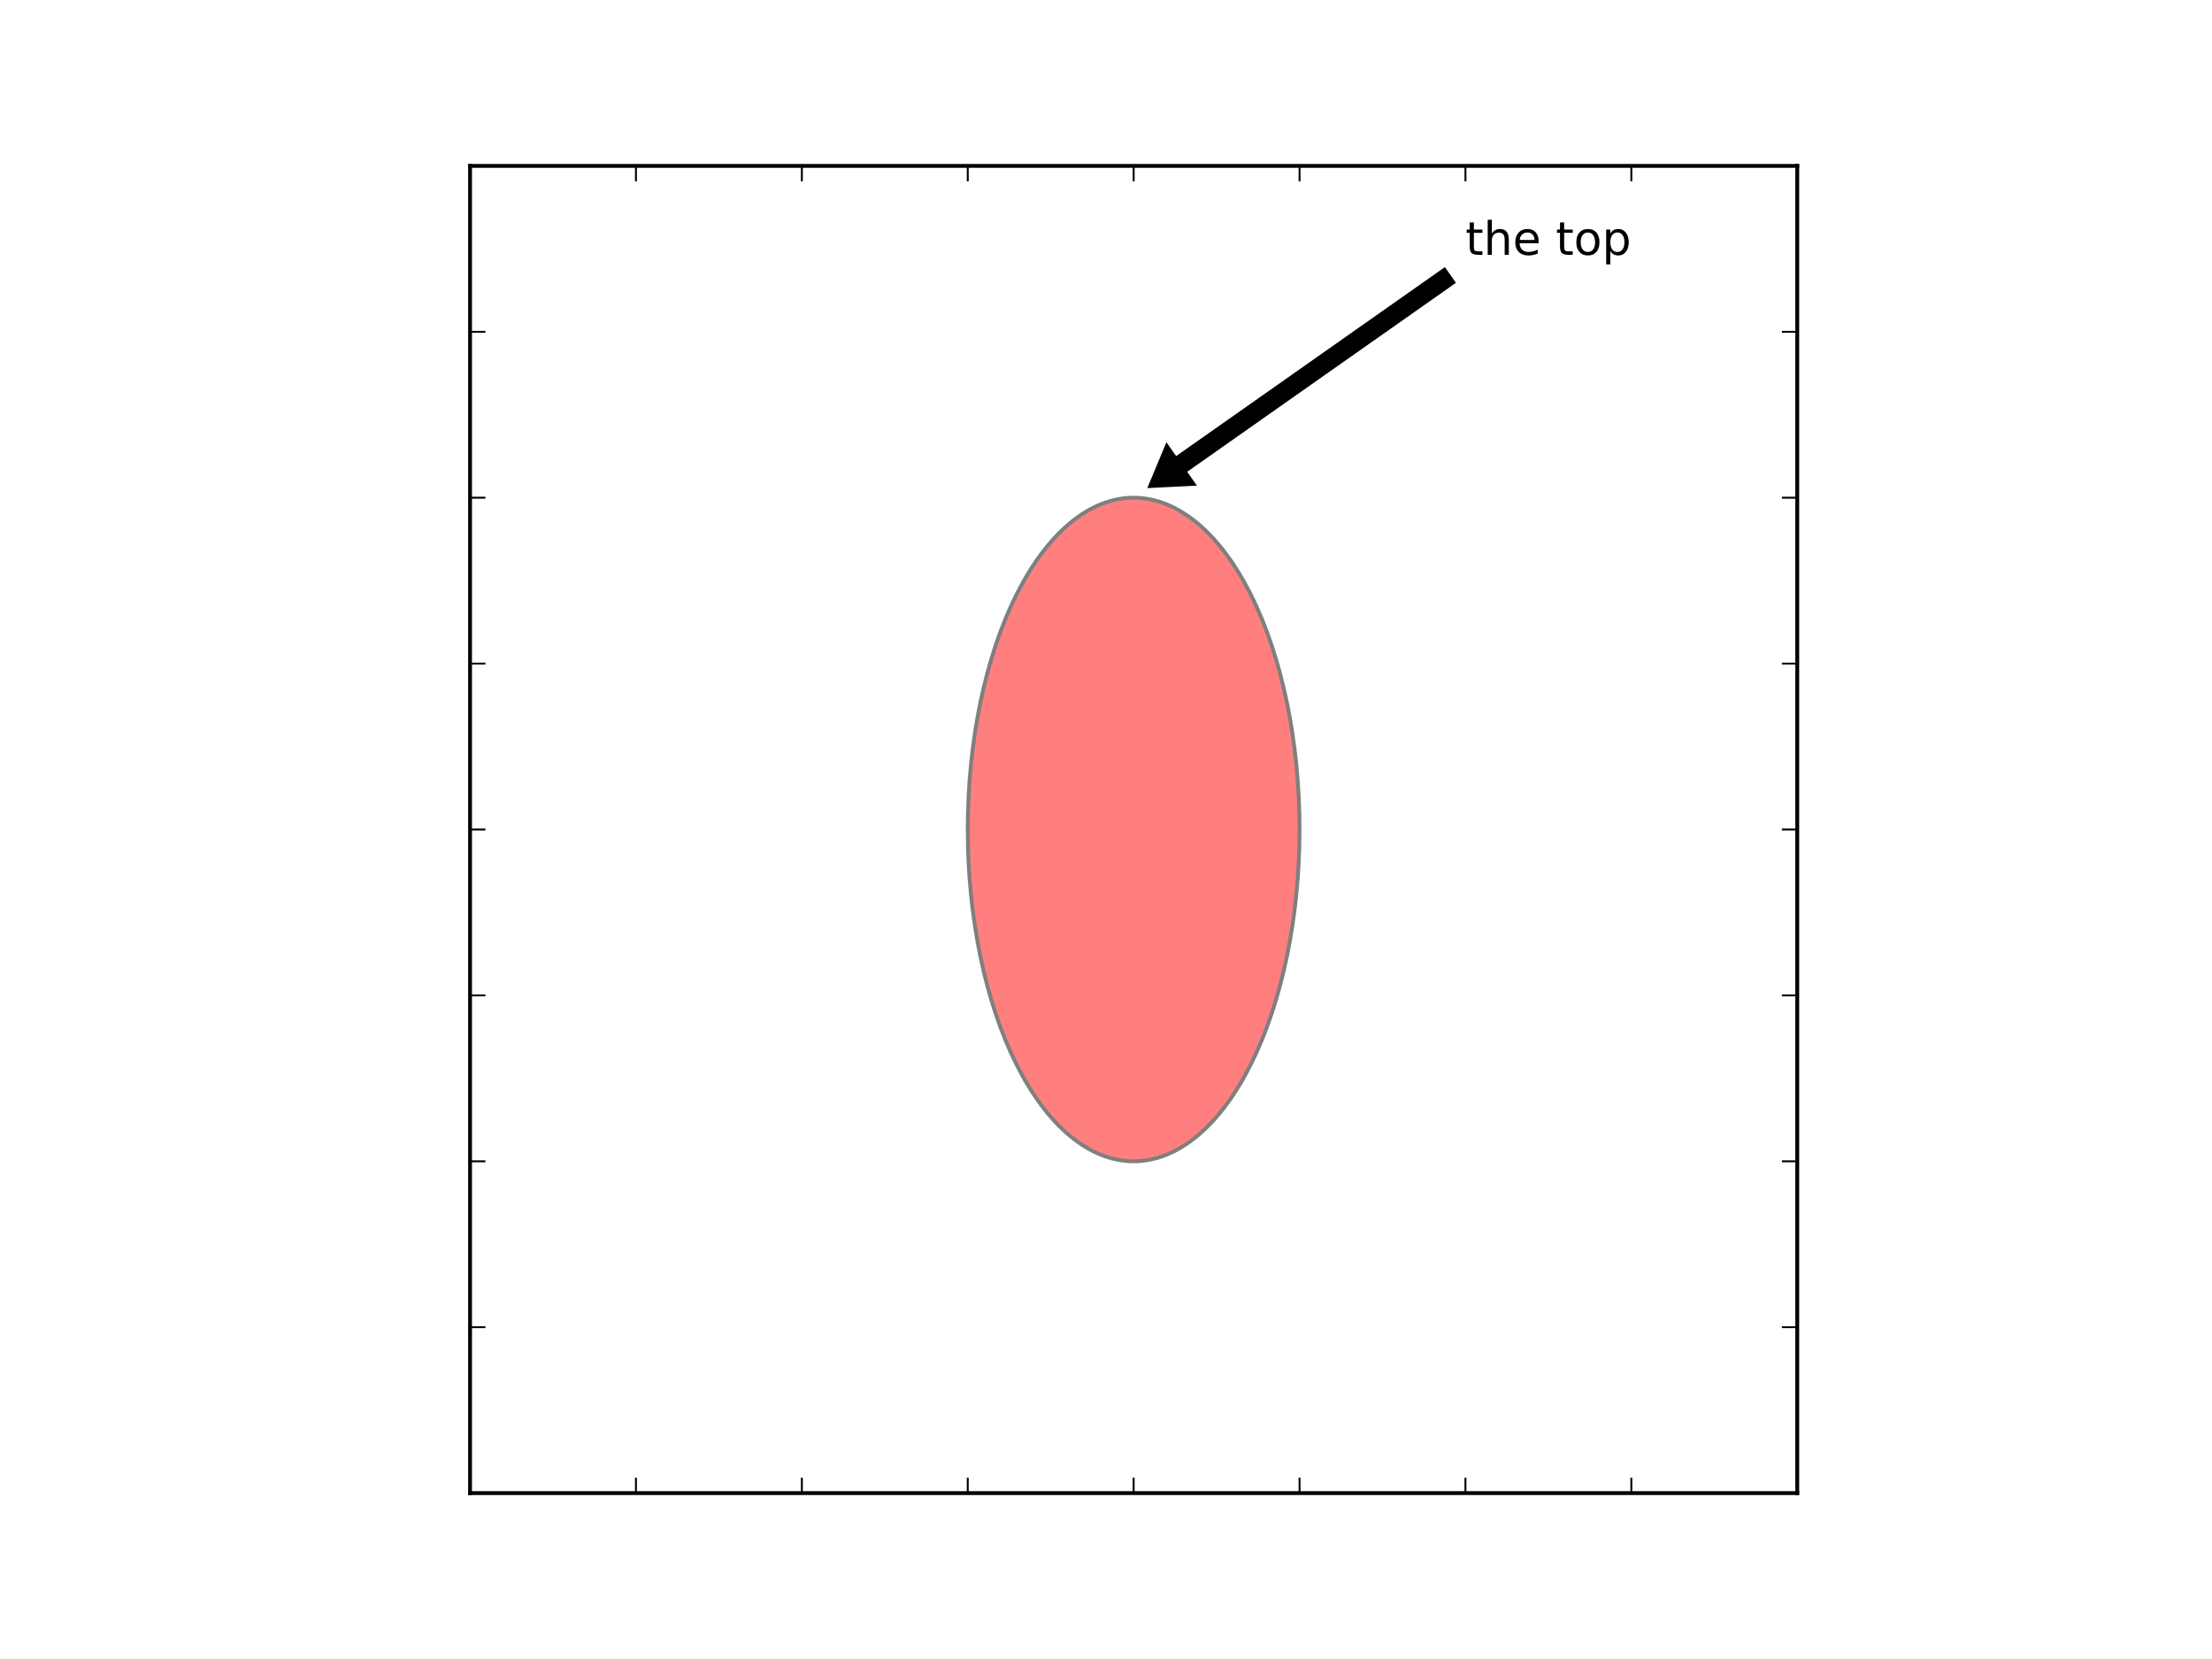
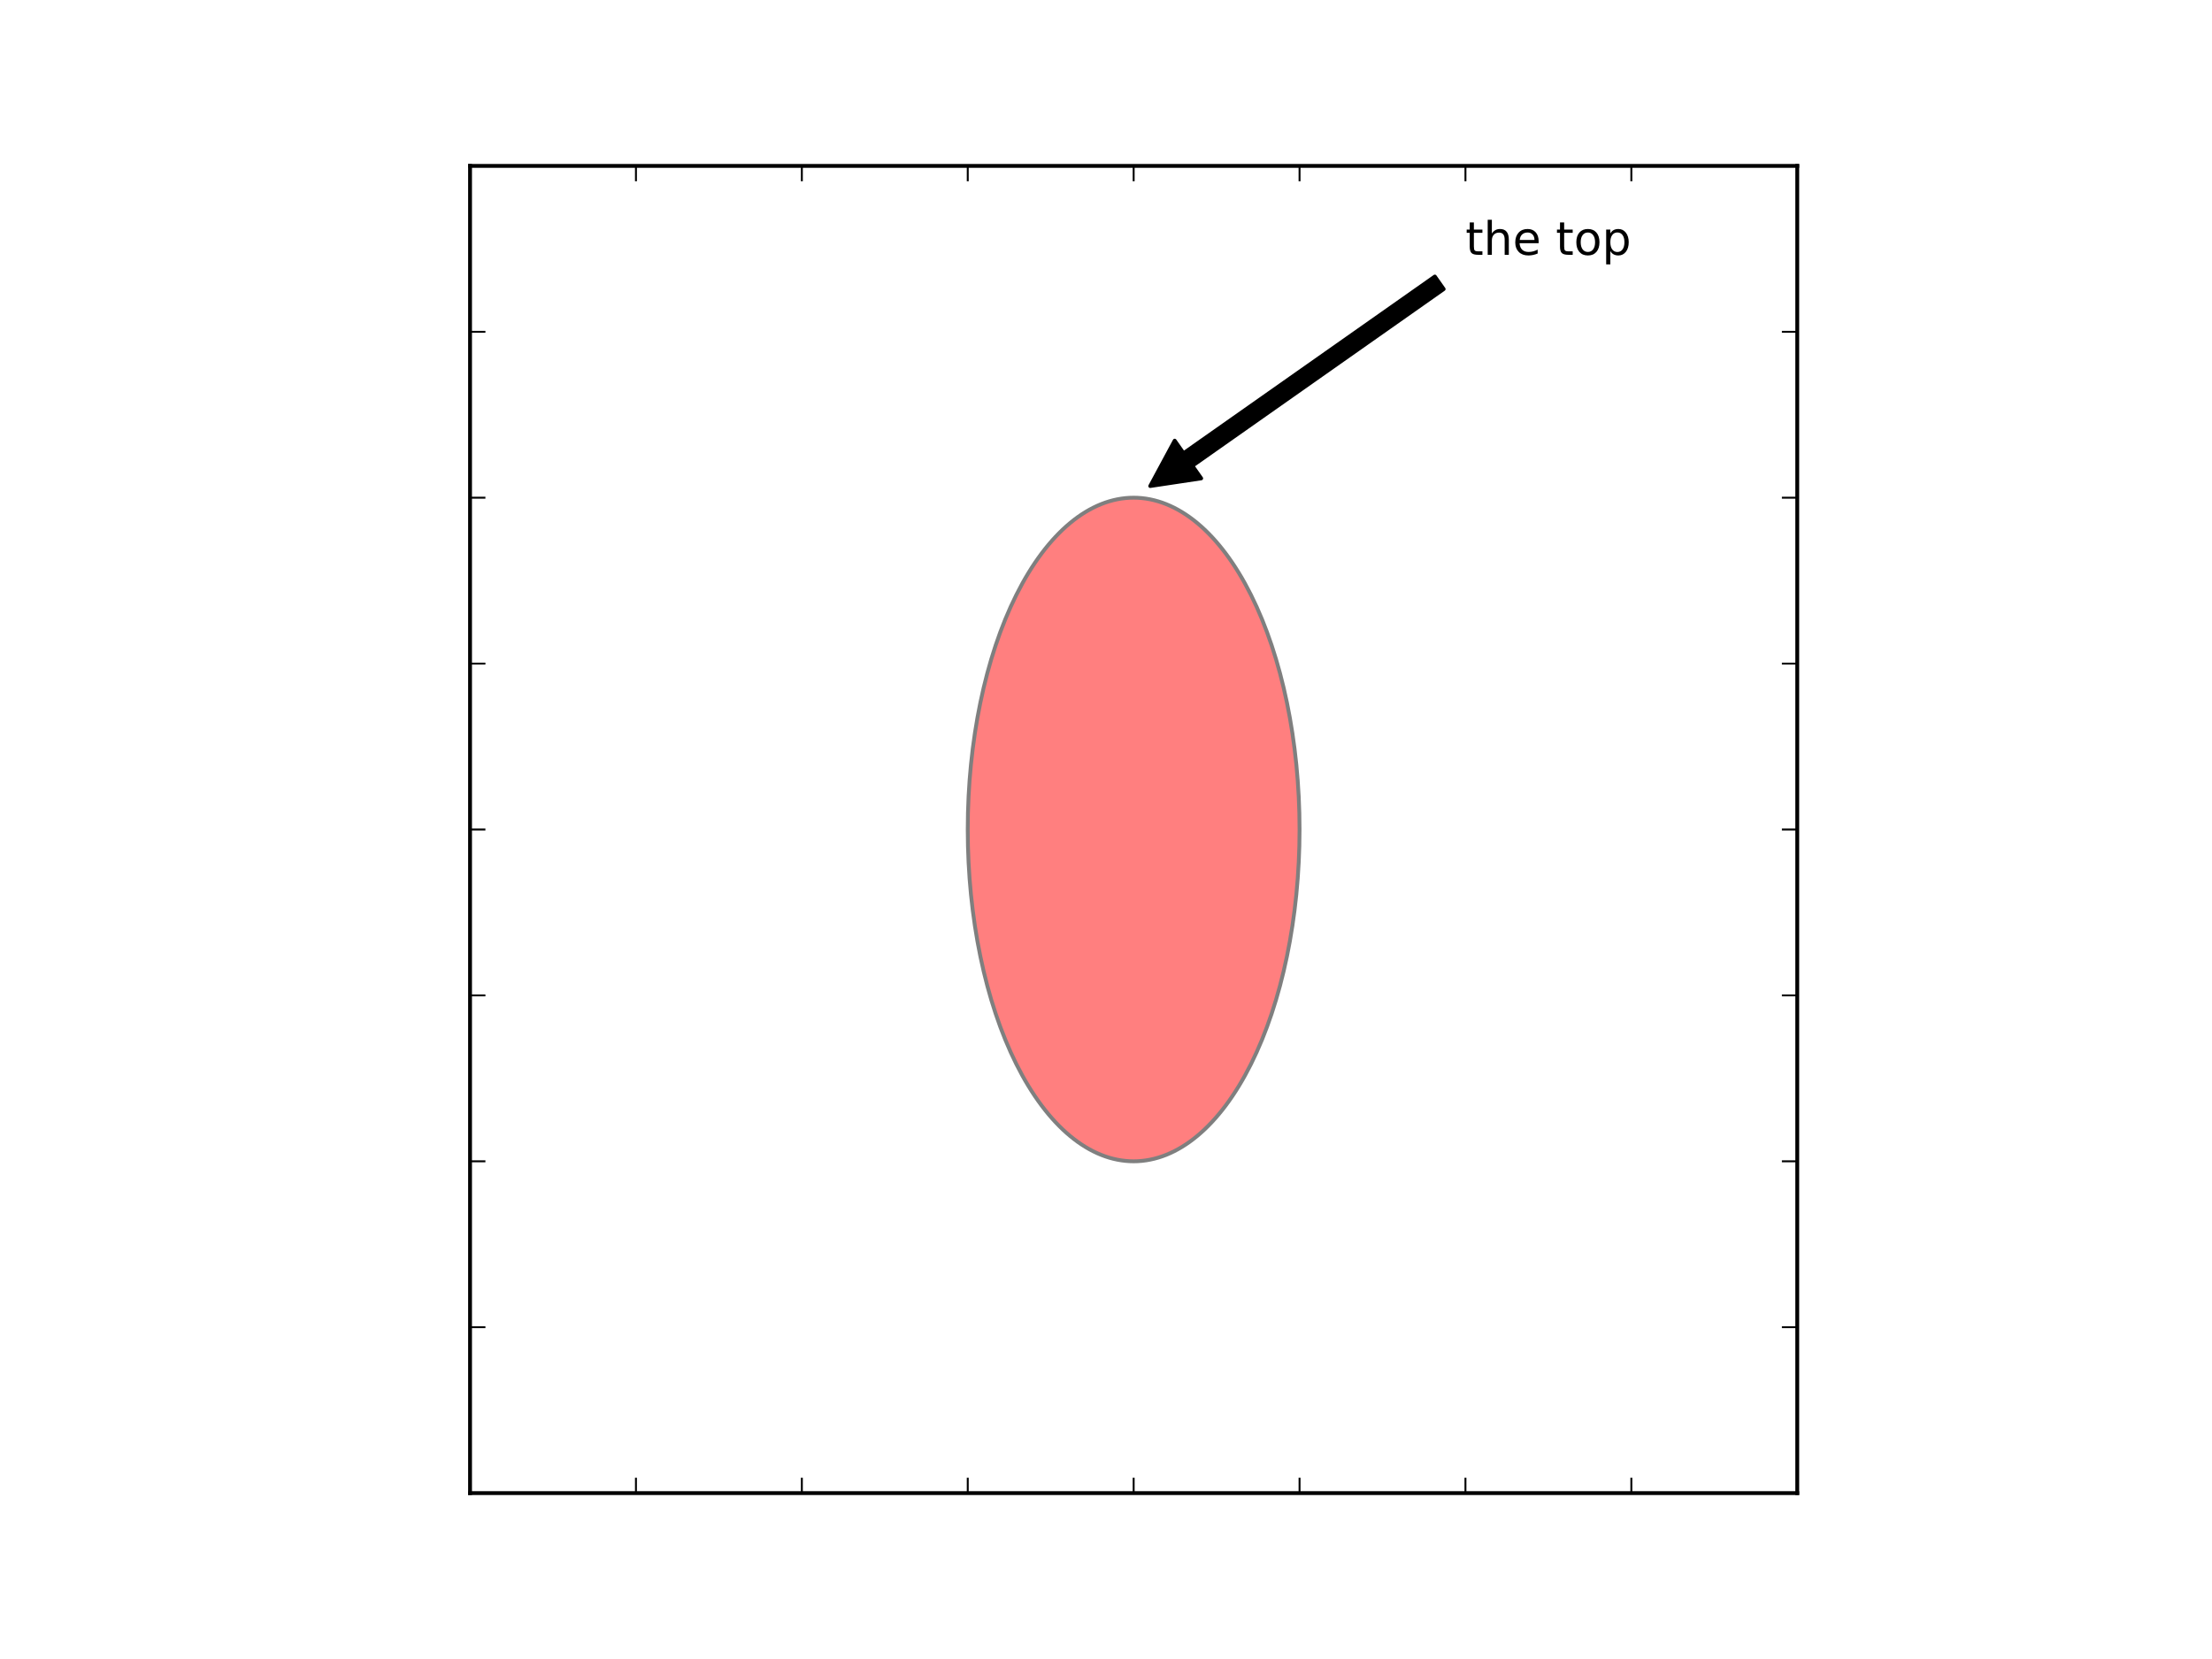
<svg xmlns="http://www.w3.org/2000/svg" xmlns:xlink="http://www.w3.org/1999/xlink" height="432pt" version="1.1" viewBox="0 0 576 432" width="576pt">
  <defs>
    <style type="text/css">
*{stroke-linecap:butt;stroke-linejoin:round;}
  </style>
  </defs>
  <g id="figure_1">
    <g id="patch_1">
-       <path d=" M0 432 L576 432 L576 0 L0 0 z " style="fill:#ffffff;" />
+       <path d="M 0 432  L 576 432  L 576 0  L 0 0  z " style="fill:#ffffff;" />
    </g>
    <g id="axes_1">
      <g id="patch_2">
-         <path d=" M122.4 388.8 L468 388.8 L468 43.2 L122.4 43.2 z " style="fill:#ffffff;" />
+         <path d="M 122.4 388.8  L 468 388.8  L 468 43.2  L 122.4 43.2  z " style="fill:#ffffff;" />
      </g>
      <g id="patch_3">
-         <path clip-path="url(#p23ab9b749c)" d=" M295.2 302.4 C306.657 302.4 317.646 293.296 325.747 277.094 C333.848 260.892 338.4 238.914 338.4 216 C338.4 193.086 333.848 171.108 325.747 154.906 C317.646 138.704 306.657 129.6 295.2 129.6 C283.743 129.6 272.754 138.704 264.653 154.906 C256.552 171.108 252 193.086 252 216 C252 238.914 256.552 260.892 264.653 277.094 C272.754 293.296 283.743 302.4 295.2 302.4 z " style="fill:#ff0000;opacity:0.5;stroke:#000000;stroke-linejoin:miter;" />
+         <path clip-path="url(#pc6b1c8833a)" d="M 295.2 302.4  C 306.657 302.4 317.646 293.296 325.747 277.094  C 333.848 260.892 338.4 238.914 338.4 216  C 338.4 193.086 333.848 171.108 325.747 154.906  C 317.646 138.704 306.657 129.6 295.2 129.6  C 283.743 129.6 272.754 138.704 264.653 154.906  C 256.552 171.108 252 193.086 252 216  C 252 238.914 256.552 260.892 264.653 277.094  C 272.754 293.296 283.743 302.4 295.2 302.4  z " style="fill:#ff0000;opacity:0.5;stroke:#000000;stroke-linejoin:miter;" />
      </g>
      <g id="patch_4">
-         <path d=" M122.4 43.2 L468 43.2 L468 43.2" style="fill:none;stroke:#000000;stroke-linecap:square;stroke-linejoin:miter;" />
+         <path d="M 122.4 388.8  L 122.4 43.2  " style="fill:none;stroke:#000000;stroke-linecap:square;stroke-linejoin:miter;" />
      </g>
      <g id="patch_5">
-         <path d=" M468 388.8 L468 43.2 L468 43.2" style="fill:none;stroke:#000000;stroke-linecap:square;stroke-linejoin:miter;" />
+         <path d="M 468 388.8  L 468 43.2  " style="fill:none;stroke:#000000;stroke-linecap:square;stroke-linejoin:miter;" />
      </g>
      <g id="patch_6">
-         <path d=" M122.4 388.8 L468 388.8 L468 388.8" style="fill:none;stroke:#000000;stroke-linecap:square;stroke-linejoin:miter;" />
+         <path d="M 122.4 388.8  L 468 388.8  " style="fill:none;stroke:#000000;stroke-linecap:square;stroke-linejoin:miter;" />
      </g>
      <g id="patch_7">
-         <path d=" M122.4 388.8 L122.4 43.2 L122.4 43.2" style="fill:none;stroke:#000000;stroke-linecap:square;stroke-linejoin:miter;" />
+         <path d="M 122.4 43.2  L 468 43.2  " style="fill:none;stroke:#000000;stroke-linecap:square;stroke-linejoin:miter;" />
      </g>
      <g id="matplotlib.axis_1">
        <g id="xtick_1">
          <g id="line2d_1">
            <defs>
-               <path d=" M0 0 L0 -4" id="mb1445623b5" style="stroke:#000000;stroke-width:0.5;" />
-             </defs>
-             <g>
-               <use style="stroke:#000000;stroke-width:0.5;" x="122.4" xlink:href="#mb1445623b5" y="388.8" />
+               <path d="M 0 0  L 0 -4  " id="m8851716db2" style="stroke:#000000;stroke-width:0.5;" />
+             </defs>
+             <g>
+               <use style="stroke:#000000;stroke-width:0.5;" x="122.4" xlink:href="#m8851716db2" y="388.8" />
            </g>
          </g>
          <g id="line2d_2">
            <defs>
-               <path d=" M0 0 L0 4" id="m3a68111ca7" style="stroke:#000000;stroke-width:0.5;" />
-             </defs>
-             <g>
-               <use style="stroke:#000000;stroke-width:0.5;" x="122.4" xlink:href="#m3a68111ca7" y="43.2" />
+               <path d="M 0 0  L 0 4  " id="m3544d5b3f0" style="stroke:#000000;stroke-width:0.5;" />
+             </defs>
+             <g>
+               <use style="stroke:#000000;stroke-width:0.5;" x="122.4" xlink:href="#m3544d5b3f0" y="43.2" />
            </g>
          </g>
        </g>
        <g id="xtick_2">
          <g id="line2d_3">
            <g>
-               <use style="stroke:#000000;stroke-width:0.5;" x="165.6" xlink:href="#mb1445623b5" y="388.8" />
+               <use style="stroke:#000000;stroke-width:0.5;" x="165.6" xlink:href="#m8851716db2" y="388.8" />
            </g>
          </g>
          <g id="line2d_4">
            <g>
-               <use style="stroke:#000000;stroke-width:0.5;" x="165.6" xlink:href="#m3a68111ca7" y="43.2" />
+               <use style="stroke:#000000;stroke-width:0.5;" x="165.6" xlink:href="#m3544d5b3f0" y="43.2" />
            </g>
          </g>
        </g>
        <g id="xtick_3">
          <g id="line2d_5">
            <g>
-               <use style="stroke:#000000;stroke-width:0.5;" x="208.8" xlink:href="#mb1445623b5" y="388.8" />
+               <use style="stroke:#000000;stroke-width:0.5;" x="208.8" xlink:href="#m8851716db2" y="388.8" />
            </g>
          </g>
          <g id="line2d_6">
            <g>
-               <use style="stroke:#000000;stroke-width:0.5;" x="208.8" xlink:href="#m3a68111ca7" y="43.2" />
+               <use style="stroke:#000000;stroke-width:0.5;" x="208.8" xlink:href="#m3544d5b3f0" y="43.2" />
            </g>
          </g>
        </g>
        <g id="xtick_4">
          <g id="line2d_7">
            <g>
-               <use style="stroke:#000000;stroke-width:0.5;" x="252.0" xlink:href="#mb1445623b5" y="388.8" />
+               <use style="stroke:#000000;stroke-width:0.5;" x="252.0" xlink:href="#m8851716db2" y="388.8" />
            </g>
          </g>
          <g id="line2d_8">
            <g>
-               <use style="stroke:#000000;stroke-width:0.5;" x="252.0" xlink:href="#m3a68111ca7" y="43.2" />
+               <use style="stroke:#000000;stroke-width:0.5;" x="252.0" xlink:href="#m3544d5b3f0" y="43.2" />
            </g>
          </g>
        </g>
        <g id="xtick_5">
          <g id="line2d_9">
            <g>
-               <use style="stroke:#000000;stroke-width:0.5;" x="295.2" xlink:href="#mb1445623b5" y="388.8" />
+               <use style="stroke:#000000;stroke-width:0.5;" x="295.2" xlink:href="#m8851716db2" y="388.8" />
            </g>
          </g>
          <g id="line2d_10">
            <g>
-               <use style="stroke:#000000;stroke-width:0.5;" x="295.2" xlink:href="#m3a68111ca7" y="43.2" />
+               <use style="stroke:#000000;stroke-width:0.5;" x="295.2" xlink:href="#m3544d5b3f0" y="43.2" />
            </g>
          </g>
        </g>
        <g id="xtick_6">
          <g id="line2d_11">
            <g>
-               <use style="stroke:#000000;stroke-width:0.5;" x="338.4" xlink:href="#mb1445623b5" y="388.8" />
+               <use style="stroke:#000000;stroke-width:0.5;" x="338.4" xlink:href="#m8851716db2" y="388.8" />
            </g>
          </g>
          <g id="line2d_12">
            <g>
-               <use style="stroke:#000000;stroke-width:0.5;" x="338.4" xlink:href="#m3a68111ca7" y="43.2" />
+               <use style="stroke:#000000;stroke-width:0.5;" x="338.4" xlink:href="#m3544d5b3f0" y="43.2" />
            </g>
          </g>
        </g>
        <g id="xtick_7">
          <g id="line2d_13">
            <g>
-               <use style="stroke:#000000;stroke-width:0.5;" x="381.6" xlink:href="#mb1445623b5" y="388.8" />
+               <use style="stroke:#000000;stroke-width:0.5;" x="381.6" xlink:href="#m8851716db2" y="388.8" />
            </g>
          </g>
          <g id="line2d_14">
            <g>
-               <use style="stroke:#000000;stroke-width:0.5;" x="381.6" xlink:href="#m3a68111ca7" y="43.2" />
+               <use style="stroke:#000000;stroke-width:0.5;" x="381.6" xlink:href="#m3544d5b3f0" y="43.2" />
            </g>
          </g>
        </g>
        <g id="xtick_8">
          <g id="line2d_15">
            <g>
-               <use style="stroke:#000000;stroke-width:0.5;" x="424.8" xlink:href="#mb1445623b5" y="388.8" />
+               <use style="stroke:#000000;stroke-width:0.5;" x="424.8" xlink:href="#m8851716db2" y="388.8" />
            </g>
          </g>
          <g id="line2d_16">
            <g>
-               <use style="stroke:#000000;stroke-width:0.5;" x="424.8" xlink:href="#m3a68111ca7" y="43.2" />
+               <use style="stroke:#000000;stroke-width:0.5;" x="424.8" xlink:href="#m3544d5b3f0" y="43.2" />
            </g>
          </g>
        </g>
        <g id="xtick_9">
          <g id="line2d_17">
            <g>
-               <use style="stroke:#000000;stroke-width:0.5;" x="468.0" xlink:href="#mb1445623b5" y="388.8" />
+               <use style="stroke:#000000;stroke-width:0.5;" x="468.0" xlink:href="#m8851716db2" y="388.8" />
            </g>
          </g>
          <g id="line2d_18">
            <g>
-               <use style="stroke:#000000;stroke-width:0.5;" x="468.0" xlink:href="#m3a68111ca7" y="43.2" />
+               <use style="stroke:#000000;stroke-width:0.5;" x="468.0" xlink:href="#m3544d5b3f0" y="43.2" />
            </g>
          </g>
        </g>
      </g>
      <g id="matplotlib.axis_2">
        <g id="ytick_1">
          <g id="line2d_19">
            <defs>
-               <path d=" M0 0 L4 0" id="m71e820122c" style="stroke:#000000;stroke-width:0.5;" />
-             </defs>
-             <g>
-               <use style="stroke:#000000;stroke-width:0.5;" x="122.4" xlink:href="#m71e820122c" y="388.8" />
+               <path d="M 0 0  L 4 0  " id="mbd3ecbc6e8" style="stroke:#000000;stroke-width:0.5;" />
+             </defs>
+             <g>
+               <use style="stroke:#000000;stroke-width:0.5;" x="122.4" xlink:href="#mbd3ecbc6e8" y="388.8" />
            </g>
          </g>
          <g id="line2d_20">
            <defs>
-               <path d=" M0 0 L-4 0" id="m81ec2b1422" style="stroke:#000000;stroke-width:0.5;" />
-             </defs>
-             <g>
-               <use style="stroke:#000000;stroke-width:0.5;" x="468.0" xlink:href="#m81ec2b1422" y="388.8" />
+               <path d="M 0 0  L -4 0  " id="ma400bba3e2" style="stroke:#000000;stroke-width:0.5;" />
+             </defs>
+             <g>
+               <use style="stroke:#000000;stroke-width:0.5;" x="468.0" xlink:href="#ma400bba3e2" y="388.8" />
            </g>
          </g>
        </g>
        <g id="ytick_2">
          <g id="line2d_21">
            <g>
-               <use style="stroke:#000000;stroke-width:0.5;" x="122.4" xlink:href="#m71e820122c" y="345.6" />
+               <use style="stroke:#000000;stroke-width:0.5;" x="122.4" xlink:href="#mbd3ecbc6e8" y="345.6" />
            </g>
          </g>
          <g id="line2d_22">
            <g>
-               <use style="stroke:#000000;stroke-width:0.5;" x="468.0" xlink:href="#m81ec2b1422" y="345.6" />
+               <use style="stroke:#000000;stroke-width:0.5;" x="468.0" xlink:href="#ma400bba3e2" y="345.6" />
            </g>
          </g>
        </g>
        <g id="ytick_3">
          <g id="line2d_23">
            <g>
-               <use style="stroke:#000000;stroke-width:0.5;" x="122.4" xlink:href="#m71e820122c" y="302.4" />
+               <use style="stroke:#000000;stroke-width:0.5;" x="122.4" xlink:href="#mbd3ecbc6e8" y="302.4" />
            </g>
          </g>
          <g id="line2d_24">
            <g>
-               <use style="stroke:#000000;stroke-width:0.5;" x="468.0" xlink:href="#m81ec2b1422" y="302.4" />
+               <use style="stroke:#000000;stroke-width:0.5;" x="468.0" xlink:href="#ma400bba3e2" y="302.4" />
            </g>
          </g>
        </g>
        <g id="ytick_4">
          <g id="line2d_25">
            <g>
-               <use style="stroke:#000000;stroke-width:0.5;" x="122.4" xlink:href="#m71e820122c" y="259.2" />
+               <use style="stroke:#000000;stroke-width:0.5;" x="122.4" xlink:href="#mbd3ecbc6e8" y="259.2" />
            </g>
          </g>
          <g id="line2d_26">
            <g>
-               <use style="stroke:#000000;stroke-width:0.5;" x="468.0" xlink:href="#m81ec2b1422" y="259.2" />
+               <use style="stroke:#000000;stroke-width:0.5;" x="468.0" xlink:href="#ma400bba3e2" y="259.2" />
            </g>
          </g>
        </g>
        <g id="ytick_5">
          <g id="line2d_27">
            <g>
-               <use style="stroke:#000000;stroke-width:0.5;" x="122.4" xlink:href="#m71e820122c" y="216.0" />
+               <use style="stroke:#000000;stroke-width:0.5;" x="122.4" xlink:href="#mbd3ecbc6e8" y="216.0" />
            </g>
          </g>
          <g id="line2d_28">
            <g>
-               <use style="stroke:#000000;stroke-width:0.5;" x="468.0" xlink:href="#m81ec2b1422" y="216.0" />
+               <use style="stroke:#000000;stroke-width:0.5;" x="468.0" xlink:href="#ma400bba3e2" y="216.0" />
            </g>
          </g>
        </g>
        <g id="ytick_6">
          <g id="line2d_29">
            <g>
-               <use style="stroke:#000000;stroke-width:0.5;" x="122.4" xlink:href="#m71e820122c" y="172.8" />
+               <use style="stroke:#000000;stroke-width:0.5;" x="122.4" xlink:href="#mbd3ecbc6e8" y="172.8" />
            </g>
          </g>
          <g id="line2d_30">
            <g>
-               <use style="stroke:#000000;stroke-width:0.5;" x="468.0" xlink:href="#m81ec2b1422" y="172.8" />
+               <use style="stroke:#000000;stroke-width:0.5;" x="468.0" xlink:href="#ma400bba3e2" y="172.8" />
            </g>
          </g>
        </g>
        <g id="ytick_7">
          <g id="line2d_31">
            <g>
-               <use style="stroke:#000000;stroke-width:0.5;" x="122.4" xlink:href="#m71e820122c" y="129.6" />
+               <use style="stroke:#000000;stroke-width:0.5;" x="122.4" xlink:href="#mbd3ecbc6e8" y="129.6" />
            </g>
          </g>
          <g id="line2d_32">
            <g>
-               <use style="stroke:#000000;stroke-width:0.5;" x="468.0" xlink:href="#m81ec2b1422" y="129.6" />
+               <use style="stroke:#000000;stroke-width:0.5;" x="468.0" xlink:href="#ma400bba3e2" y="129.6" />
            </g>
          </g>
        </g>
        <g id="ytick_8">
          <g id="line2d_33">
            <g>
-               <use style="stroke:#000000;stroke-width:0.5;" x="122.4" xlink:href="#m71e820122c" y="86.4" />
+               <use style="stroke:#000000;stroke-width:0.5;" x="122.4" xlink:href="#mbd3ecbc6e8" y="86.4" />
            </g>
          </g>
          <g id="line2d_34">
            <g>
-               <use style="stroke:#000000;stroke-width:0.5;" x="468.0" xlink:href="#m81ec2b1422" y="86.4" />
+               <use style="stroke:#000000;stroke-width:0.5;" x="468.0" xlink:href="#ma400bba3e2" y="86.4" />
            </g>
          </g>
        </g>
        <g id="ytick_9">
          <g id="line2d_35">
            <g>
-               <use style="stroke:#000000;stroke-width:0.5;" x="122.4" xlink:href="#m71e820122c" y="43.2" />
+               <use style="stroke:#000000;stroke-width:0.5;" x="122.4" xlink:href="#mbd3ecbc6e8" y="43.2" />
            </g>
          </g>
          <g id="line2d_36">
            <g>
-               <use style="stroke:#000000;stroke-width:0.5;" x="468.0" xlink:href="#m81ec2b1422" y="43.2" />
+               <use style="stroke:#000000;stroke-width:0.5;" x="468.0" xlink:href="#ma400bba3e2" y="43.2" />
            </g>
          </g>
        </g>
      </g>
      <g id="patch_8">
-         <path clip-path="url(#p23ab9b749c)" d=" M376.13 70.248 L378.43 73.52 L308.446 122.731 L310.747 126.003 L299.52 126.562 L303.845 116.186 L306.146 119.458 z " style="stroke:#000000;stroke-linejoin:miter;" />
+         <path d="M 375.929 75.279  Q 343.209 98.287 310.489 121.294  L 312.79 124.566  Q 306.155 125.564 299.52 126.562  Q 302.704 120.656 305.888 114.75  L 308.188 118.022  Q 340.908 95.015 373.628 72.007  L 375.929 75.279  z " style="stroke:#000000;stroke-linecap:round;" />
      </g>
      <g id="text_1">
-         <g clip-path="url(#p23ab9b749c)">
+         <g clip-path="url(#pc6b1c8833a)">
          <defs>
-             <path id="BitstreamVeraSans-Roman-20" />
-             <path d=" M30.609 48.391 Q23.391 48.391 19.188 42.75 Q14.984 37.109 14.984 27.297 Q14.984 17.484 19.156 11.844 Q23.344 6.203 30.609 6.203 Q37.797 6.203 41.984 11.859 Q46.188 17.531 46.188 27.297 Q46.188 37.016 41.984 42.703 Q37.797 48.391 30.609 48.391 M30.609 56 Q42.328 56 49.016 48.375 Q55.719 40.766 55.719 27.297 Q55.719 13.875 49.016 6.219 Q42.328 -1.422 30.609 -1.422 Q18.844 -1.422 12.172 6.219 Q5.516 13.875 5.516 27.297 Q5.516 40.766 12.172 48.375 Q18.844 56 30.609 56" id="BitstreamVeraSans-Roman-6f" />
-             <path d=" M54.891 33.016 L54.891 0 L45.906 0 L45.906 32.719 Q45.906 40.484 42.875 44.328 Q39.844 48.188 33.797 48.188 Q26.516 48.188 22.312 43.547 Q18.109 38.922 18.109 30.906 L18.109 0 L9.078 0 L9.078 75.984 L18.109 75.984 L18.109 46.188 Q21.344 51.125 25.703 53.562 Q30.078 56 35.797 56 Q45.219 56 50.047 50.172 Q54.891 44.344 54.891 33.016" id="BitstreamVeraSans-Roman-68" />
-             <path d=" M56.203 29.594 L56.203 25.203 L14.891 25.203 Q15.484 15.922 20.484 11.062 Q25.484 6.203 34.422 6.203 Q39.594 6.203 44.453 7.469 Q49.312 8.734 54.109 11.281 L54.109 2.781 Q49.266 0.734 44.188 -0.344 Q39.109 -1.422 33.891 -1.422 Q20.797 -1.422 13.156 6.188 Q5.516 13.812 5.516 26.812 Q5.516 40.234 12.766 48.109 Q20.016 56 32.328 56 Q43.359 56 49.781 48.891 Q56.203 41.797 56.203 29.594 M47.219 32.234 Q47.125 39.594 43.094 43.984 Q39.062 48.391 32.422 48.391 Q24.906 48.391 20.391 44.141 Q15.875 39.891 15.188 32.172 z " id="BitstreamVeraSans-Roman-65" />
-             <path d=" M18.312 70.219 L18.312 54.688 L36.812 54.688 L36.812 47.703 L18.312 47.703 L18.312 18.016 Q18.312 11.328 20.141 9.422 Q21.969 7.516 27.594 7.516 L36.812 7.516 L36.812 0 L27.594 0 Q17.188 0 13.234 3.875 Q9.281 7.766 9.281 18.016 L9.281 47.703 L2.688 47.703 L2.688 54.688 L9.281 54.688 L9.281 70.219 z " id="BitstreamVeraSans-Roman-74" />
-             <path d=" M18.109 8.203 L18.109 -20.797 L9.078 -20.797 L9.078 54.688 L18.109 54.688 L18.109 46.391 Q20.953 51.266 25.266 53.625 Q29.594 56 35.594 56 Q45.562 56 51.781 48.094 Q58.016 40.188 58.016 27.297 Q58.016 14.406 51.781 6.484 Q45.562 -1.422 35.594 -1.422 Q29.594 -1.422 25.266 0.953 Q20.953 3.328 18.109 8.203 M48.688 27.297 Q48.688 37.203 44.609 42.844 Q40.531 48.484 33.406 48.484 Q26.266 48.484 22.188 42.844 Q18.109 37.203 18.109 27.297 Q18.109 17.391 22.188 11.75 Q26.266 6.109 33.406 6.109 Q40.531 6.109 44.609 11.75 Q48.688 17.391 48.688 27.297" id="BitstreamVeraSans-Roman-70" />
+             <path d="M 18.312 70.219  L 18.312 54.688  L 36.812 54.688  L 36.812 47.703  L 18.312 47.703  L 18.312 18.016  Q 18.312 11.328 20.141 9.422  Q 21.969 7.516 27.594 7.516  L 36.812 7.516  L 36.812 0  L 27.594 0  Q 17.188 0 13.234 3.875  Q 9.281 7.766 9.281 18.016  L 9.281 47.703  L 2.688 47.703  L 2.688 54.688  L 9.281 54.688  L 9.281 70.219  z " id="DejaVuSans-74" />
+             <path d="M 54.891 33.016  L 54.891 0  L 45.906 0  L 45.906 32.719  Q 45.906 40.484 42.875 44.328  Q 39.844 48.188 33.797 48.188  Q 26.516 48.188 22.312 43.547  Q 18.109 38.922 18.109 30.906  L 18.109 0  L 9.078 0  L 9.078 75.984  L 18.109 75.984  L 18.109 46.188  Q 21.344 51.125 25.703 53.562  Q 30.078 56 35.797 56  Q 45.219 56 50.047 50.172  Q 54.891 44.344 54.891 33.016  " id="DejaVuSans-68" />
+             <path d="M 56.203 29.594  L 56.203 25.203  L 14.891 25.203  Q 15.484 15.922 20.484 11.062  Q 25.484 6.203 34.422 6.203  Q 39.594 6.203 44.453 7.469  Q 49.312 8.734 54.109 11.281  L 54.109 2.781  Q 49.266 0.734 44.188 -0.344  Q 39.109 -1.422 33.891 -1.422  Q 20.797 -1.422 13.156 6.188  Q 5.516 13.812 5.516 26.812  Q 5.516 40.234 12.766 48.109  Q 20.016 56 32.328 56  Q 43.359 56 49.781 48.891  Q 56.203 41.797 56.203 29.594  M 47.219 32.234  Q 47.125 39.594 43.094 43.984  Q 39.062 48.391 32.422 48.391  Q 24.906 48.391 20.391 44.141  Q 15.875 39.891 15.188 32.172  z " id="DejaVuSans-65" />
+             <path id="DejaVuSans-20" />
+             <path d="M 30.609 48.391  Q 23.391 48.391 19.188 42.75  Q 14.984 37.109 14.984 27.297  Q 14.984 17.484 19.156 11.844  Q 23.344 6.203 30.609 6.203  Q 37.797 6.203 41.984 11.859  Q 46.188 17.531 46.188 27.297  Q 46.188 37.016 41.984 42.703  Q 37.797 48.391 30.609 48.391  M 30.609 56  Q 42.328 56 49.016 48.375  Q 55.719 40.766 55.719 27.297  Q 55.719 13.875 49.016 6.219  Q 42.328 -1.422 30.609 -1.422  Q 18.844 -1.422 12.172 6.219  Q 5.516 13.875 5.516 27.297  Q 5.516 40.766 12.172 48.375  Q 18.844 56 30.609 56  " id="DejaVuSans-6f" />
+             <path d="M 18.109 8.203  L 18.109 -20.797  L 9.078 -20.797  L 9.078 54.688  L 18.109 54.688  L 18.109 46.391  Q 20.953 51.266 25.266 53.625  Q 29.594 56 35.594 56  Q 45.562 56 51.781 48.094  Q 58.016 40.188 58.016 27.297  Q 58.016 14.406 51.781 6.484  Q 45.562 -1.422 35.594 -1.422  Q 29.594 -1.422 25.266 0.953  Q 20.953 3.328 18.109 8.203  M 48.688 27.297  Q 48.688 37.203 44.609 42.844  Q 40.531 48.484 33.406 48.484  Q 26.266 48.484 22.188 42.844  Q 18.109 37.203 18.109 27.297  Q 18.109 17.391 22.188 11.75  Q 26.266 6.109 33.406 6.109  Q 40.531 6.109 44.609 11.75  Q 48.688 17.391 48.688 27.297  " id="DejaVuSans-70" />
          </defs>
          <g transform="translate(381.6 66.35081)scale(0.12 -0.12)">
-             <use xlink:href="#BitstreamVeraSans-Roman-74" />
-             <use x="39.209" xlink:href="#BitstreamVeraSans-Roman-68" />
-             <use x="102.588" xlink:href="#BitstreamVeraSans-Roman-65" />
-             <use x="164.111" xlink:href="#BitstreamVeraSans-Roman-20" />
-             <use x="195.898" xlink:href="#BitstreamVeraSans-Roman-74" />
-             <use x="235.107" xlink:href="#BitstreamVeraSans-Roman-6f" />
-             <use x="296.289" xlink:href="#BitstreamVeraSans-Roman-70" />
+             <use xlink:href="#DejaVuSans-74" />
+             <use x="39.209" xlink:href="#DejaVuSans-68" />
+             <use x="102.588" xlink:href="#DejaVuSans-65" />
+             <use x="164.111" xlink:href="#DejaVuSans-20" />
+             <use x="195.898" xlink:href="#DejaVuSans-74" />
+             <use x="235.107" xlink:href="#DejaVuSans-6f" />
+             <use x="296.289" xlink:href="#DejaVuSans-70" />
          </g>
        </g>
      </g>
    </g>
  </g>
  <defs>
-     <clipPath id="p23ab9b749c">
+     <clipPath id="pc6b1c8833a">
      <rect height="345.6" width="345.6" x="122.4" y="43.2" />
    </clipPath>
  </defs>
</svg>
